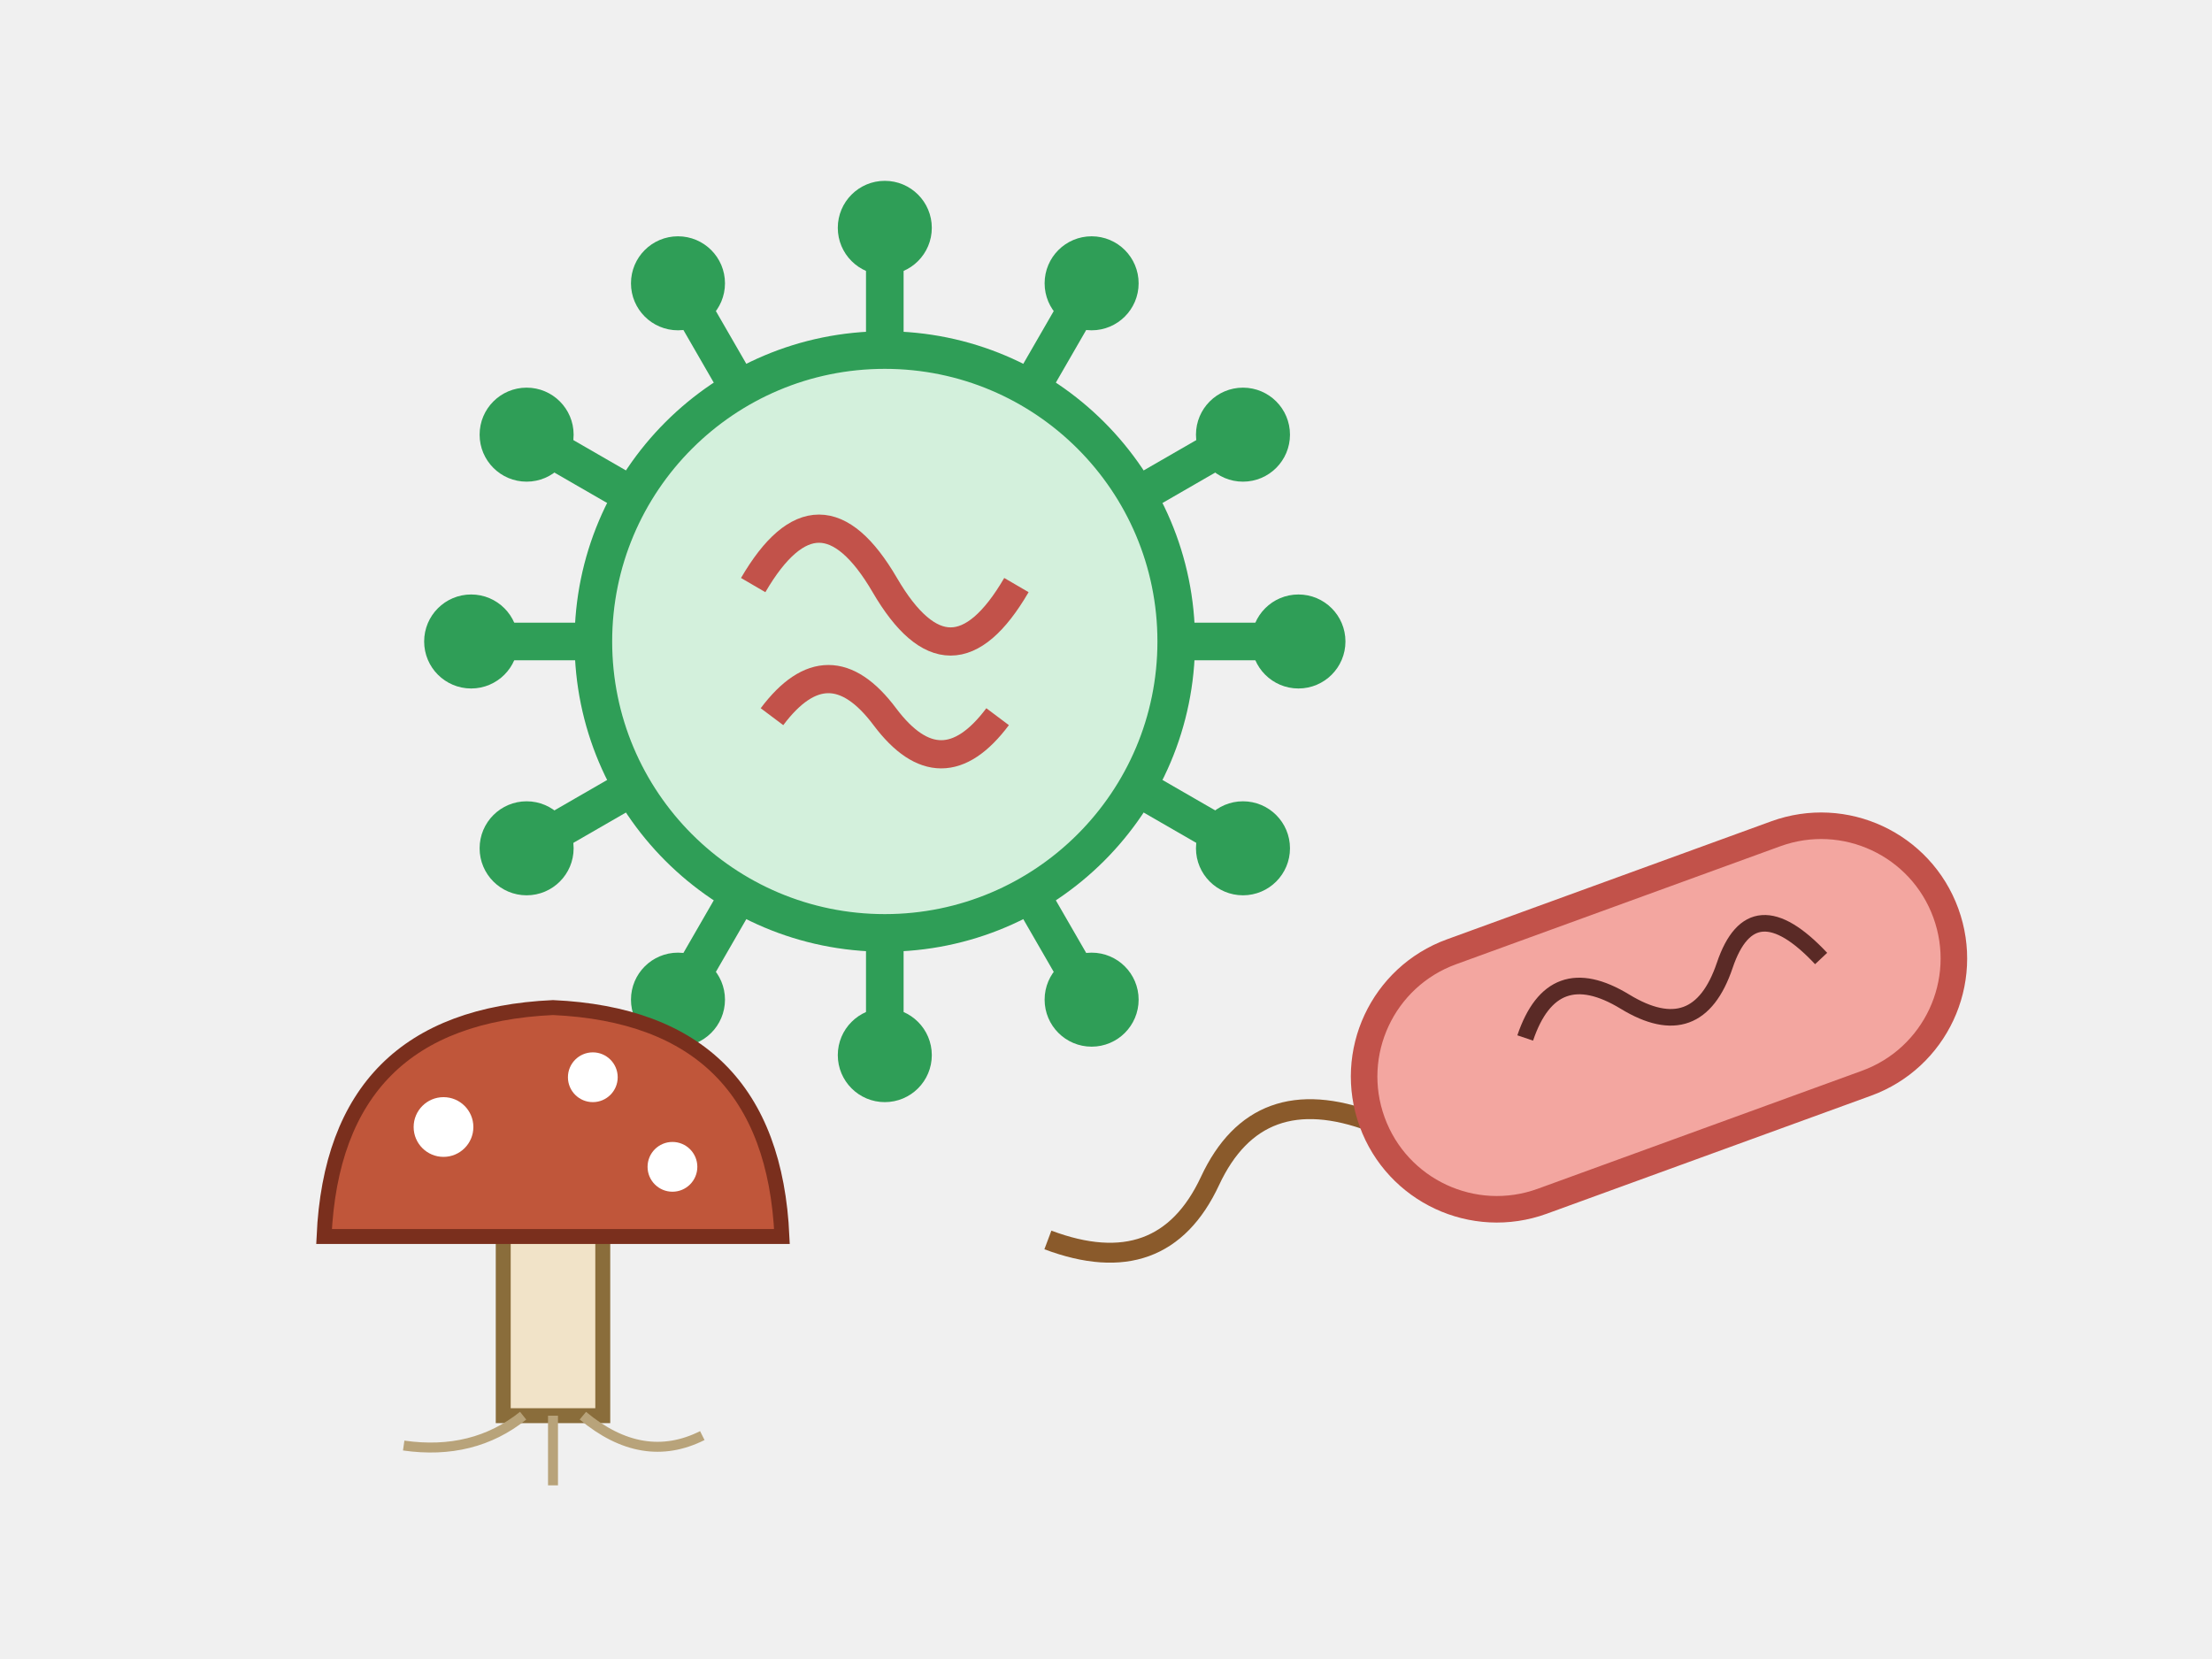
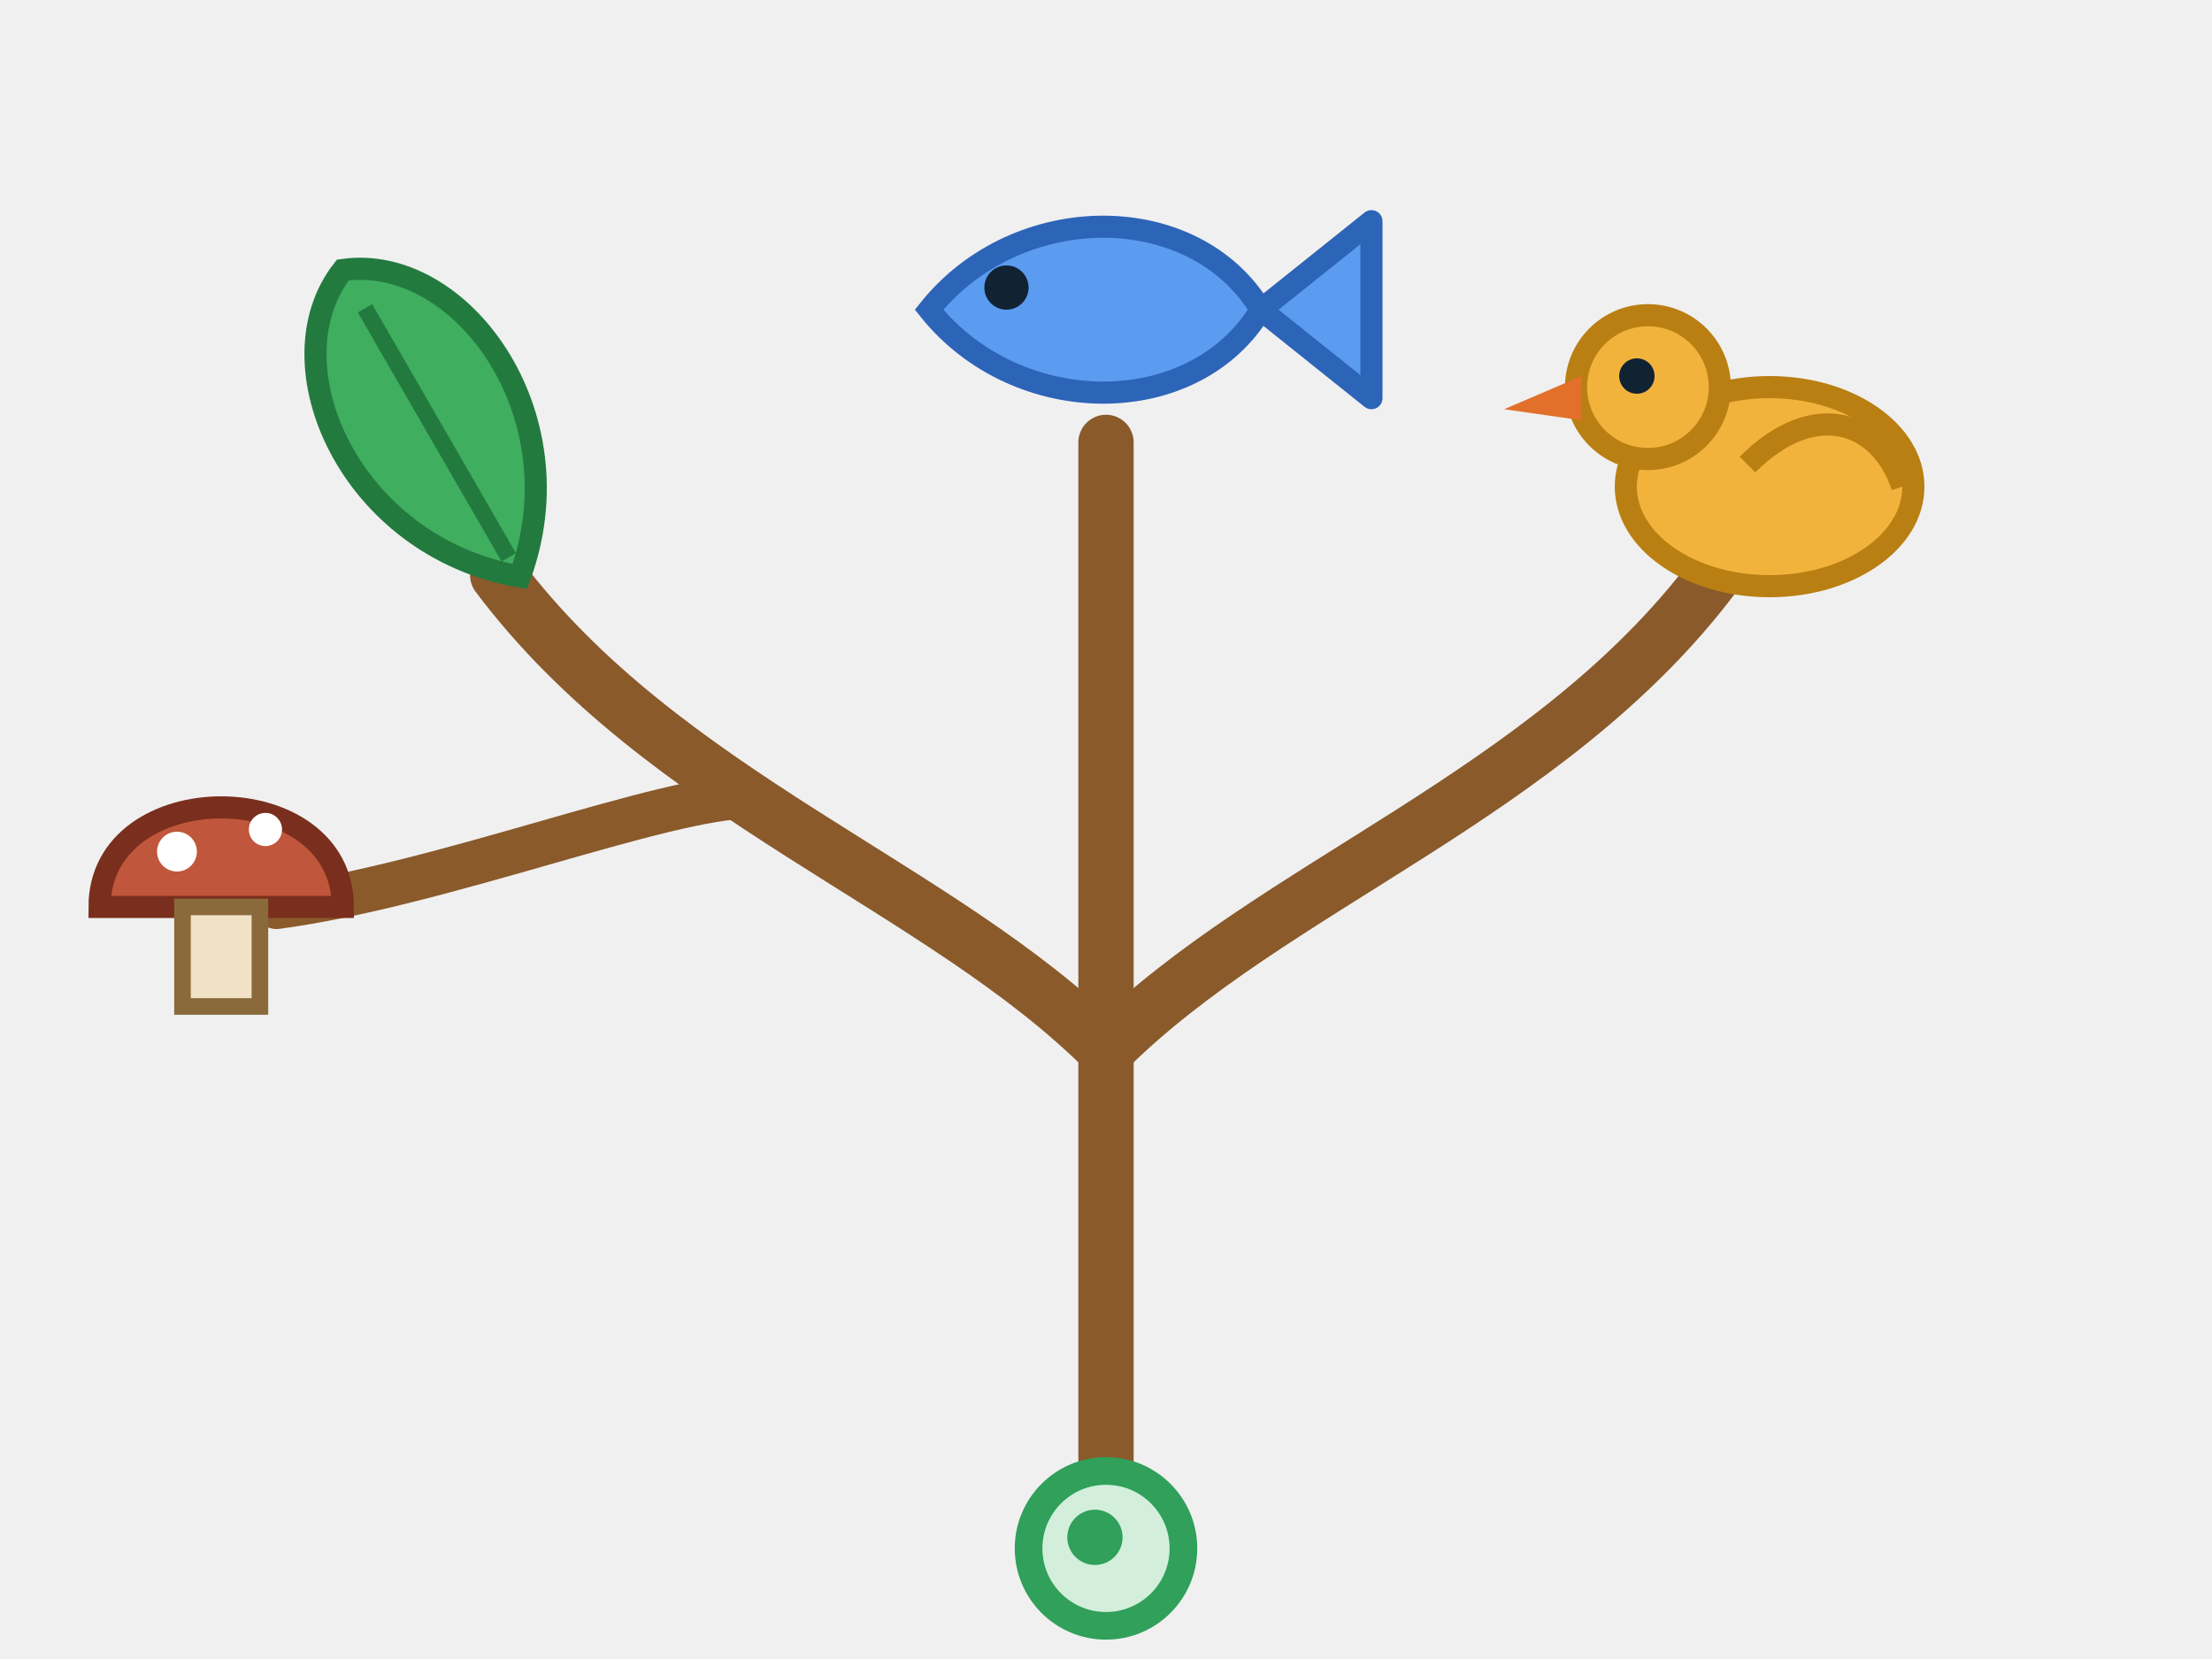
<svg xmlns="http://www.w3.org/2000/svg" viewBox="0 0 200 150">
-   <defs>
-     <radialGradient id="gP" cx=".35" cy=".35" r=".7">
-       <stop offset="0" stop-color="#ff9a9e" />
-       <stop offset=".55" stop-color="#e5484d" />
-       <stop offset="1" stop-color="#b3262b" />
-     </radialGradient>
-     <radialGradient id="gN" cx=".35" cy=".35" r=".7">
-       <stop offset="0" stop-color="#f4f6f9" />
-       <stop offset=".55" stop-color="#b9c1cc" />
-       <stop offset="1" stop-color="#7d8794" />
-     </radialGradient>
-     <radialGradient id="gE" cx=".35" cy=".35" r=".7">
-       <stop offset="0" stop-color="#9cc0ff" />
-       <stop offset=".55" stop-color="#3b74f0" />
-       <stop offset="1" stop-color="#1f4fc0" />
-     </radialGradient>
-     <radialGradient id="gC" cx=".35" cy=".35" r=".7">
-       <stop offset="0" stop-color="#7a8290" />
-       <stop offset=".6" stop-color="#2d333c" />
-       <stop offset="1" stop-color="#14181d" />
-     </radialGradient>
-     <radialGradient id="gR" cx=".35" cy=".35" r=".7">
-       <stop offset="0" stop-color="#ff8a8f" />
-       <stop offset=".6" stop-color="#d8333a" />
-       <stop offset="1" stop-color="#9c1c22" />
-     </radialGradient>
-     <marker id="pil" viewBox="0 0 10 10" refX="7" refY="5" markerWidth="6" markerHeight="6" orient="auto">
-       <path d="M0 0L10 5L0 10z" fill="#2563eb" />
-     </marker>
-     <marker id="pilO" viewBox="0 0 10 10" refX="7" refY="5" markerWidth="6" markerHeight="6" orient="auto">
-       <path d="M0 0L10 5L0 10z" fill="#e8590c" />
-     </marker>
-     <marker id="pilG" viewBox="0 0 10 10" refX="7" refY="5" markerWidth="6" markerHeight="6" orient="auto">
-       <path d="M0 0L10 5L0 10z" fill="#4f5d75" />
-     </marker>
-   </defs>
-   <g transform="translate(80 58) scale(0.85)">
-     <line x1="30.0" y1="0.0" x2="42.0" y2="0.0" stroke="#2f9e57" stroke-width="4" />
-     <circle cx="44.0" cy="0.0" r="5" fill="#2f9e57" />
-     <line x1="26.0" y1="15.0" x2="36.4" y2="21.0" stroke="#2f9e57" stroke-width="4" />
-     <circle cx="38.1" cy="22.0" r="5" fill="#2f9e57" />
-     <line x1="15.0" y1="26.0" x2="21.0" y2="36.4" stroke="#2f9e57" stroke-width="4" />
-     <circle cx="22.0" cy="38.1" r="5" fill="#2f9e57" />
-     <line x1="0.0" y1="30.0" x2="0.0" y2="42.0" stroke="#2f9e57" stroke-width="4" />
-     <circle cx="0.0" cy="44.0" r="5" fill="#2f9e57" />
-     <line x1="-15.0" y1="26.0" x2="-21.0" y2="36.4" stroke="#2f9e57" stroke-width="4" />
-     <circle cx="-22.0" cy="38.1" r="5" fill="#2f9e57" />
-     <line x1="-26.0" y1="15.0" x2="-36.4" y2="21.0" stroke="#2f9e57" stroke-width="4" />
-     <circle cx="-38.1" cy="22.0" r="5" fill="#2f9e57" />
-     <line x1="-30.0" y1="0.0" x2="-42.0" y2="0.0" stroke="#2f9e57" stroke-width="4" />
-     <circle cx="-44.0" cy="0.0" r="5" fill="#2f9e57" />
-     <line x1="-26.0" y1="-15.0" x2="-36.4" y2="-21.0" stroke="#2f9e57" stroke-width="4" />
-     <circle cx="-38.1" cy="-22.0" r="5" fill="#2f9e57" />
-     <line x1="-15.0" y1="-26.0" x2="-21.0" y2="-36.4" stroke="#2f9e57" stroke-width="4" />
-     <circle cx="-22.0" cy="-38.1" r="5" fill="#2f9e57" />
-     <line x1="-0.0" y1="-30.0" x2="-0.0" y2="-42.0" stroke="#2f9e57" stroke-width="4" />
-     <circle cx="-0.0" cy="-44.0" r="5" fill="#2f9e57" />
-     <line x1="15.0" y1="-26.0" x2="21.0" y2="-36.4" stroke="#2f9e57" stroke-width="4" />
-     <circle cx="22.0" cy="-38.1" r="5" fill="#2f9e57" />
-     <line x1="26.0" y1="-15.0" x2="36.4" y2="-21.0" stroke="#2f9e57" stroke-width="4" />
-     <circle cx="38.1" cy="-22.0" r="5" fill="#2f9e57" />
-     <circle r="31" fill="#d3f0dc" stroke="#2f9e57" stroke-width="4" />
-     <path d="M-14 -6 q7 -12 14 0 t14 0" fill="none" stroke="#c2524a" stroke-width="3" />
-     <path d="M-12 8 q6 -8 12 0 t12 0" fill="none" stroke="#c2524a" stroke-width="3" />
+   <g fill="none" stroke="#8a5a2b" stroke-width="5" stroke-linecap="round">
+     <path d="M100 140 C100 115 100 105 100 92" />
+     <path d="M100 95 C85 80 60 72 45 52" />
+     <path d="M100 95 C115 80 140 72 155 52" />
+     <path d="M100 92 C100 75 100 60 100 40" />
+     <path d="M68 72 C60 72 40 80 25 82" stroke-width="4" />
  </g>
-   <g transform="translate(150 92) rotate(-20) scale(0.6)">
-     <path d="M-46 0 q-14 -12 -26 0 t-26 0" fill="none" stroke="#8a5a2b" stroke-width="3" />
-     <rect x="-46" y="-20" width="92" height="40" rx="20" fill="#f3a6a0" stroke="#c2524a" stroke-width="4" />
-     <path d="M-20 -4 q8 -10 16 0 t16 0 t14 4" fill="none" stroke="#5a2a26" stroke-width="2.5" />
+   <circle cx="100" cy="140" r="7" fill="#d3efdc" stroke="#30a05a" stroke-width="2.5" />
+   <circle cx="99" cy="139" r="2.5" fill="#30a05a" />
+   <g transform="translate(40 40) rotate(-30)">
+     <path d="M0 14 C-12 4 -10 -14 0 -18 C10 -14 12 4 0 14Z" fill="#3fae5f" stroke="#237a3e" stroke-width="2" />
+     <path d="M0 12 L0 -14" stroke="#237a3e" stroke-width="1.5" />
  </g>
-   <g transform="translate(50 110) scale(0.45)">
-     <path d="M-10 0 h20 v40 h-20z" fill="#f1e3c8" stroke="#8a6d3b" stroke-width="3" />
-     <path d="M-46 4 Q-44 -40 0 -42 Q44 -40 46 4 Z" fill="#c0563a" stroke="#7a2f1d" stroke-width="3" />
-     <circle cx="-22" cy="-18" r="6" fill="#fff" />
-     <circle cx="8" cy="-28" r="5" fill="#fff" />
-     <circle cx="24" cy="-10" r="5" fill="#fff" />
-     <path d="M-6 40 q-10 8 -24 6 M6 40 q12 10 24 4 M0 40 v14" fill="none" stroke="#b8a37a" stroke-width="2" />
+   <g transform="translate(100 28)">
+     <path d="M-16 0 C-8 -10 8 -10 14 0 C8 10 -8 10 -16 0Z" fill="#5b9bf0" stroke="#2c64b8" stroke-width="2" />
+     <path d="M14 0 L24 -8 L24 8Z" fill="#5b9bf0" stroke="#2c64b8" stroke-width="2" stroke-linejoin="round" />
+     <circle cx="-9" cy="-2" r="2" fill="#123" />
+   </g>
+   <g transform="translate(160 42)">
+     <ellipse cx="0" cy="2" rx="13" ry="9" fill="#f2b33d" stroke="#b97f12" stroke-width="2" />
+     <circle cx="-11" cy="-7" r="6.5" fill="#f2b33d" stroke="#b97f12" stroke-width="2" />
+     <path d="M-17 -8 L-24 -5 L-17 -4Z" fill="#e2702a" />
+     <circle cx="-12" cy="-8" r="1.6" fill="#123" />
+     <path d="M-2 0 C4 -6 10 -4 12 2" fill="none" stroke="#b97f12" stroke-width="2" />
+   </g>
+   <g transform="translate(20 80)">
+     <path d="M-11 2 C-11 -10 11 -10 11 2Z" fill="#c0563b" stroke="#7a2e1d" stroke-width="2" />
+     <rect x="-3.5" y="2" width="7" height="9" fill="#f1e2c6" stroke="#8a6a3a" stroke-width="1.5" />
+     <circle cx="-4" cy="-3" r="1.8" fill="#fff" />
+     <circle cx="4" cy="-5" r="1.5" fill="#fff" />
  </g>
</svg>
